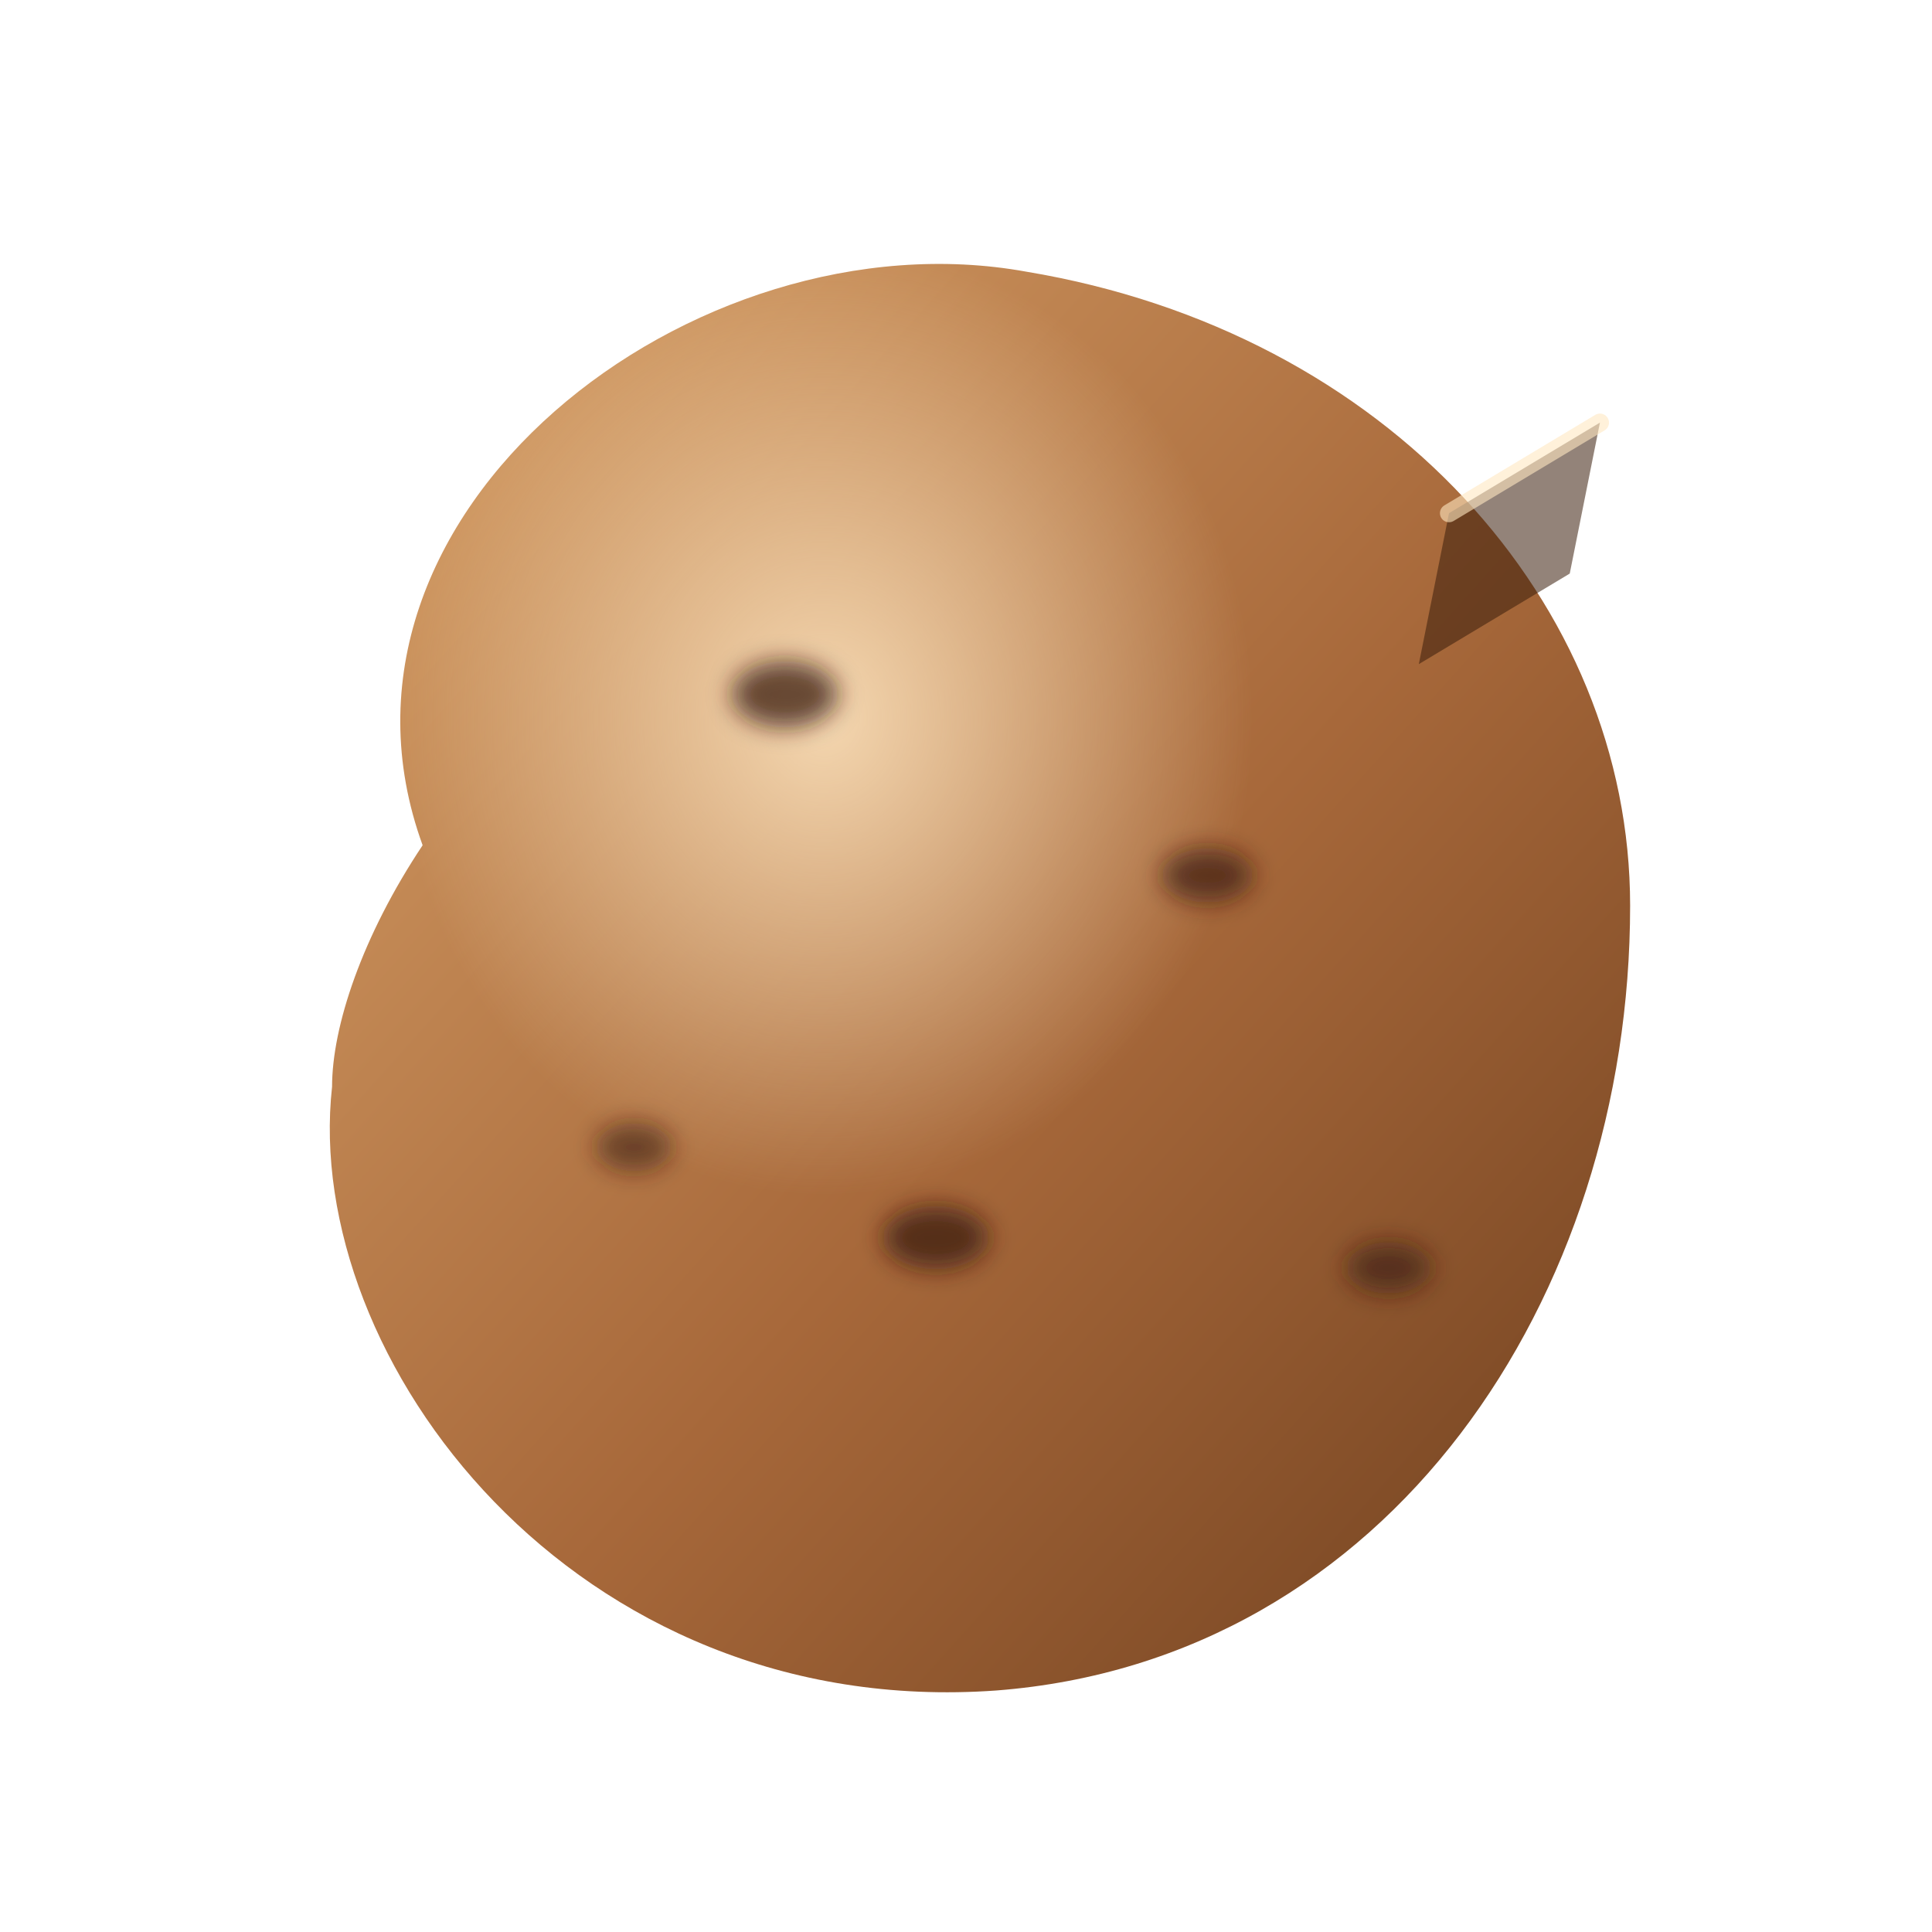
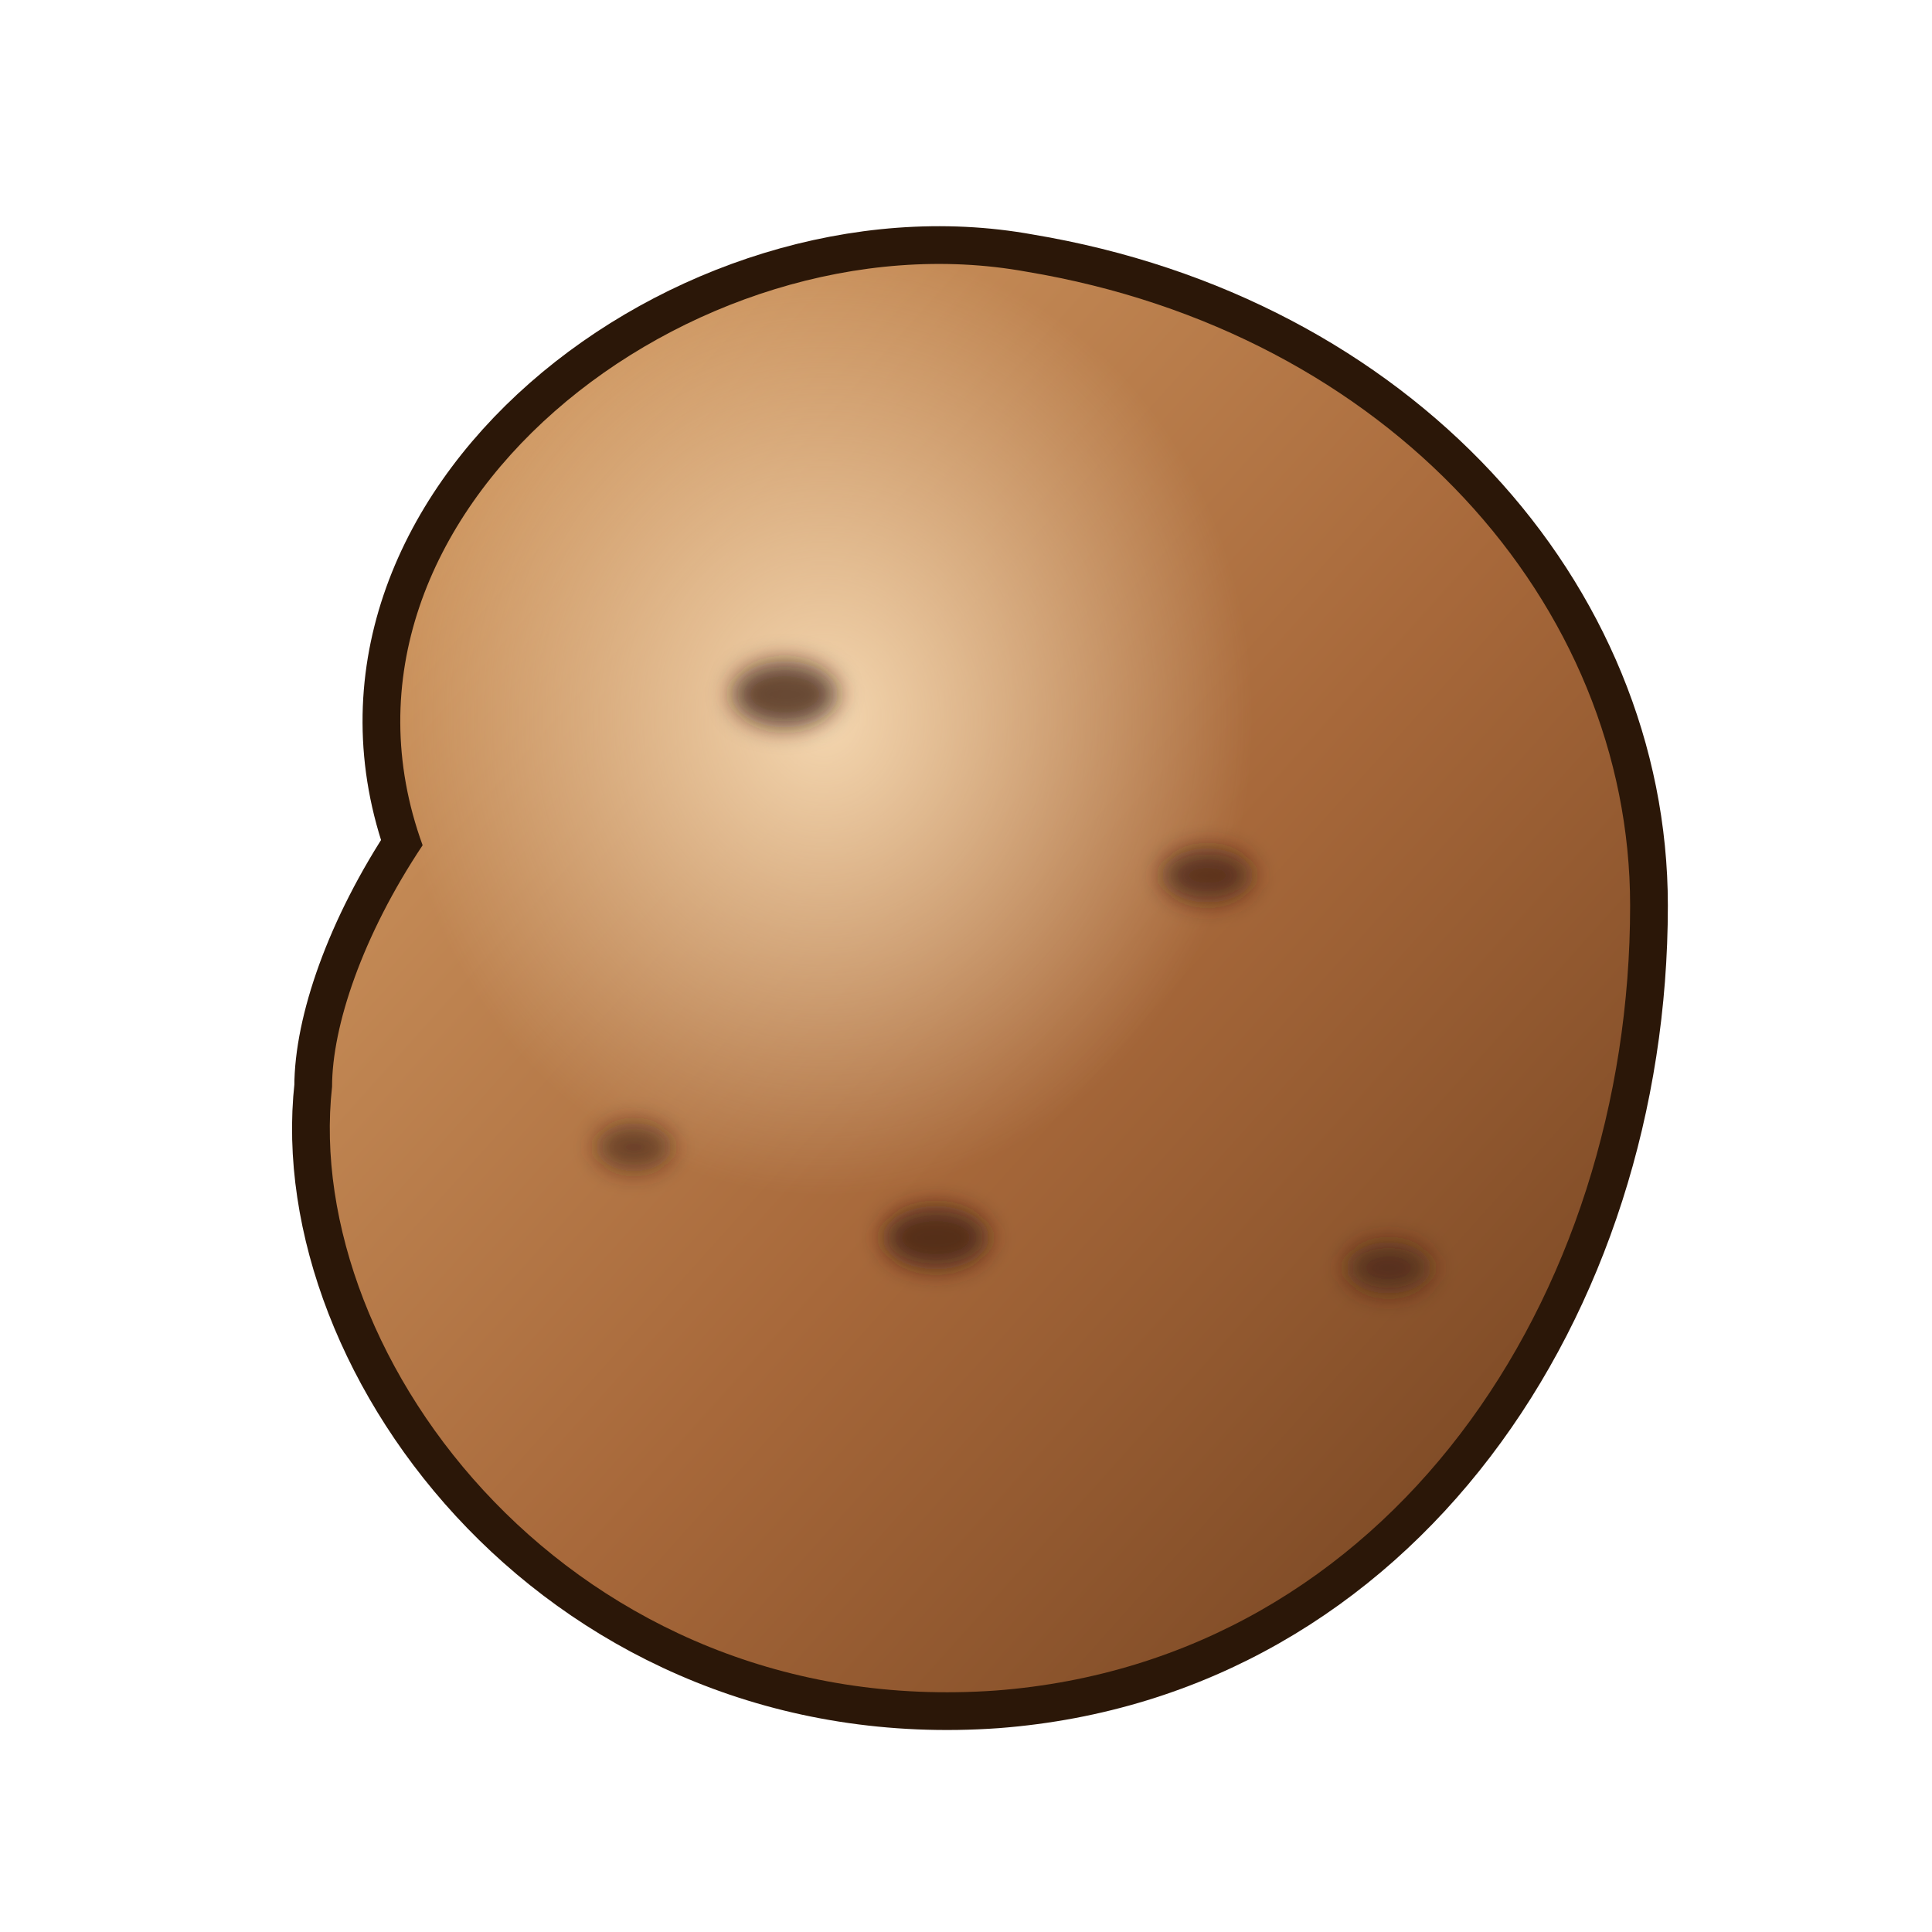
<svg xmlns="http://www.w3.org/2000/svg" viewBox="0 0 128 128" width="128" height="128">
  <defs>
    <linearGradient id="pw" x1="0" y1="0" x2="1" y2="1">
      <stop offset="0%" stop-color="#d9a36a" />
      <stop offset="55%" stop-color="#a7683a" />
      <stop offset="100%" stop-color="#6e3f1e" />
    </linearGradient>
    <radialGradient id="pwHL" cx="0.38" cy="0.32" r="0.55">
      <stop offset="0%" stop-color="#ffe7c2" stop-opacity="0.85" />
      <stop offset="60%" stop-color="#ffe7c2" stop-opacity="0" />
    </radialGradient>
    <filter id="pwShade" x="-10%" y="-10%" width="120%" height="120%">
      <feGaussianBlur stdDeviation="0.8" />
    </filter>
  </defs>
-   <path d="M 28 56            C 20 34, 46 14, 68 18            C 92 22, 108 40, 108 60            C 108 86, 92 110, 66 112            C 38 114, 20 90, 22 72            C 22 68, 24 62, 28 56 Z" fill="url(#pw)" />
+   <path d="M 28 56            C 20 34, 46 14, 68 18            C 92 22, 108 40, 108 60            C 108 86, 92 110, 66 112            C 38 114, 20 90, 22 72            C 22 68, 24 62, 28 56 Z" fill="url(#pw)" stroke="#2b1708" stroke-width="5" stroke-linejoin="round" paint-order="stroke fill" />
  <path d="M 28 56            C 20 34, 46 14, 68 18            C 92 22, 108 40, 108 60            C 108 86, 92 110, 66 112            C 38 114, 20 90, 22 72            C 22 68, 24 62, 28 56 Z" fill="url(#pwHL)" />
  <g filter="url(#pwShade)">
    <ellipse cx="52" cy="46" rx="3.5" ry="2.2" fill="#3b1e0b" opacity="0.75" />
    <ellipse cx="80" cy="58" rx="3" ry="1.8" fill="#3b1e0b" opacity="0.7" />
    <ellipse cx="62" cy="82" rx="3.5" ry="2.1" fill="#3b1e0b" opacity="0.75" />
    <ellipse cx="42" cy="76" rx="2.5" ry="1.6" fill="#3b1e0b" opacity="0.6" />
    <ellipse cx="92" cy="84" rx="2.8" ry="1.7" fill="#3b1e0b" opacity="0.65" />
  </g>
-   <path d="M 96 34 L 106 28 L 104 38 L 94 44 Z" fill="#3b1e0b" opacity="0.55" />
-   <path d="M 96 34 L 106 28" stroke="#ffe7c2" stroke-width="1.2" opacity="0.6" stroke-linecap="round" />
</svg>
